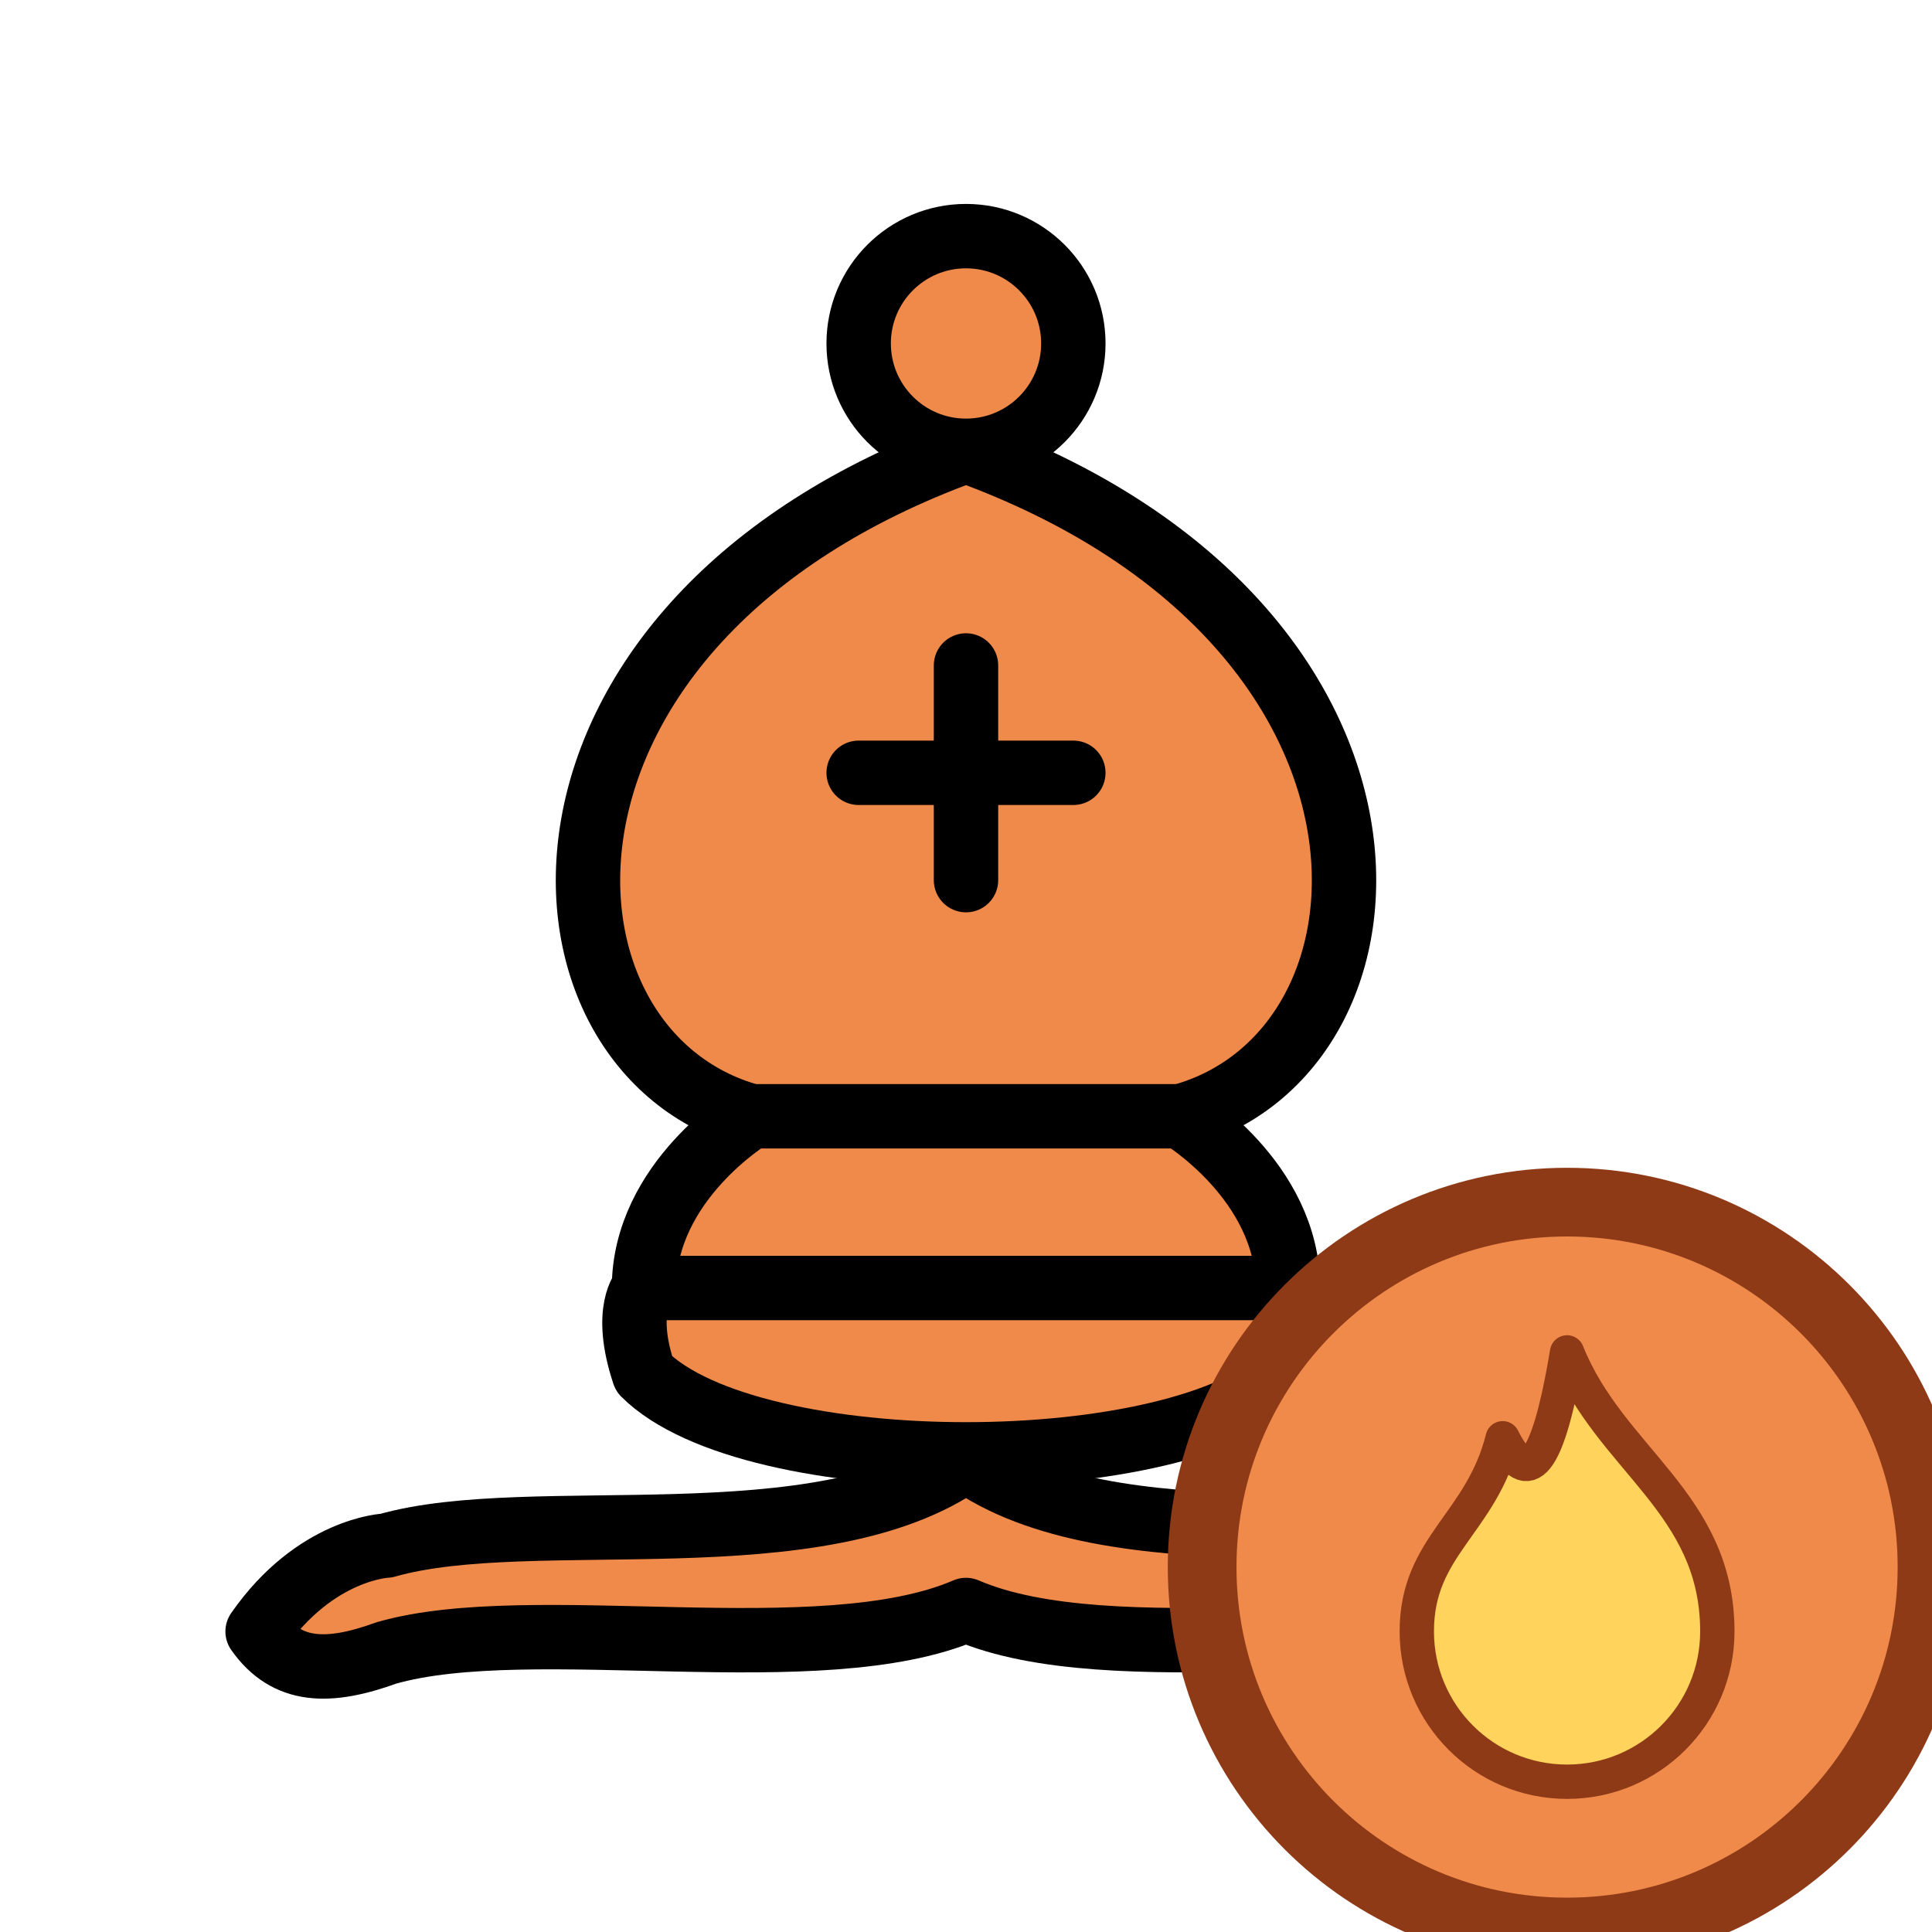
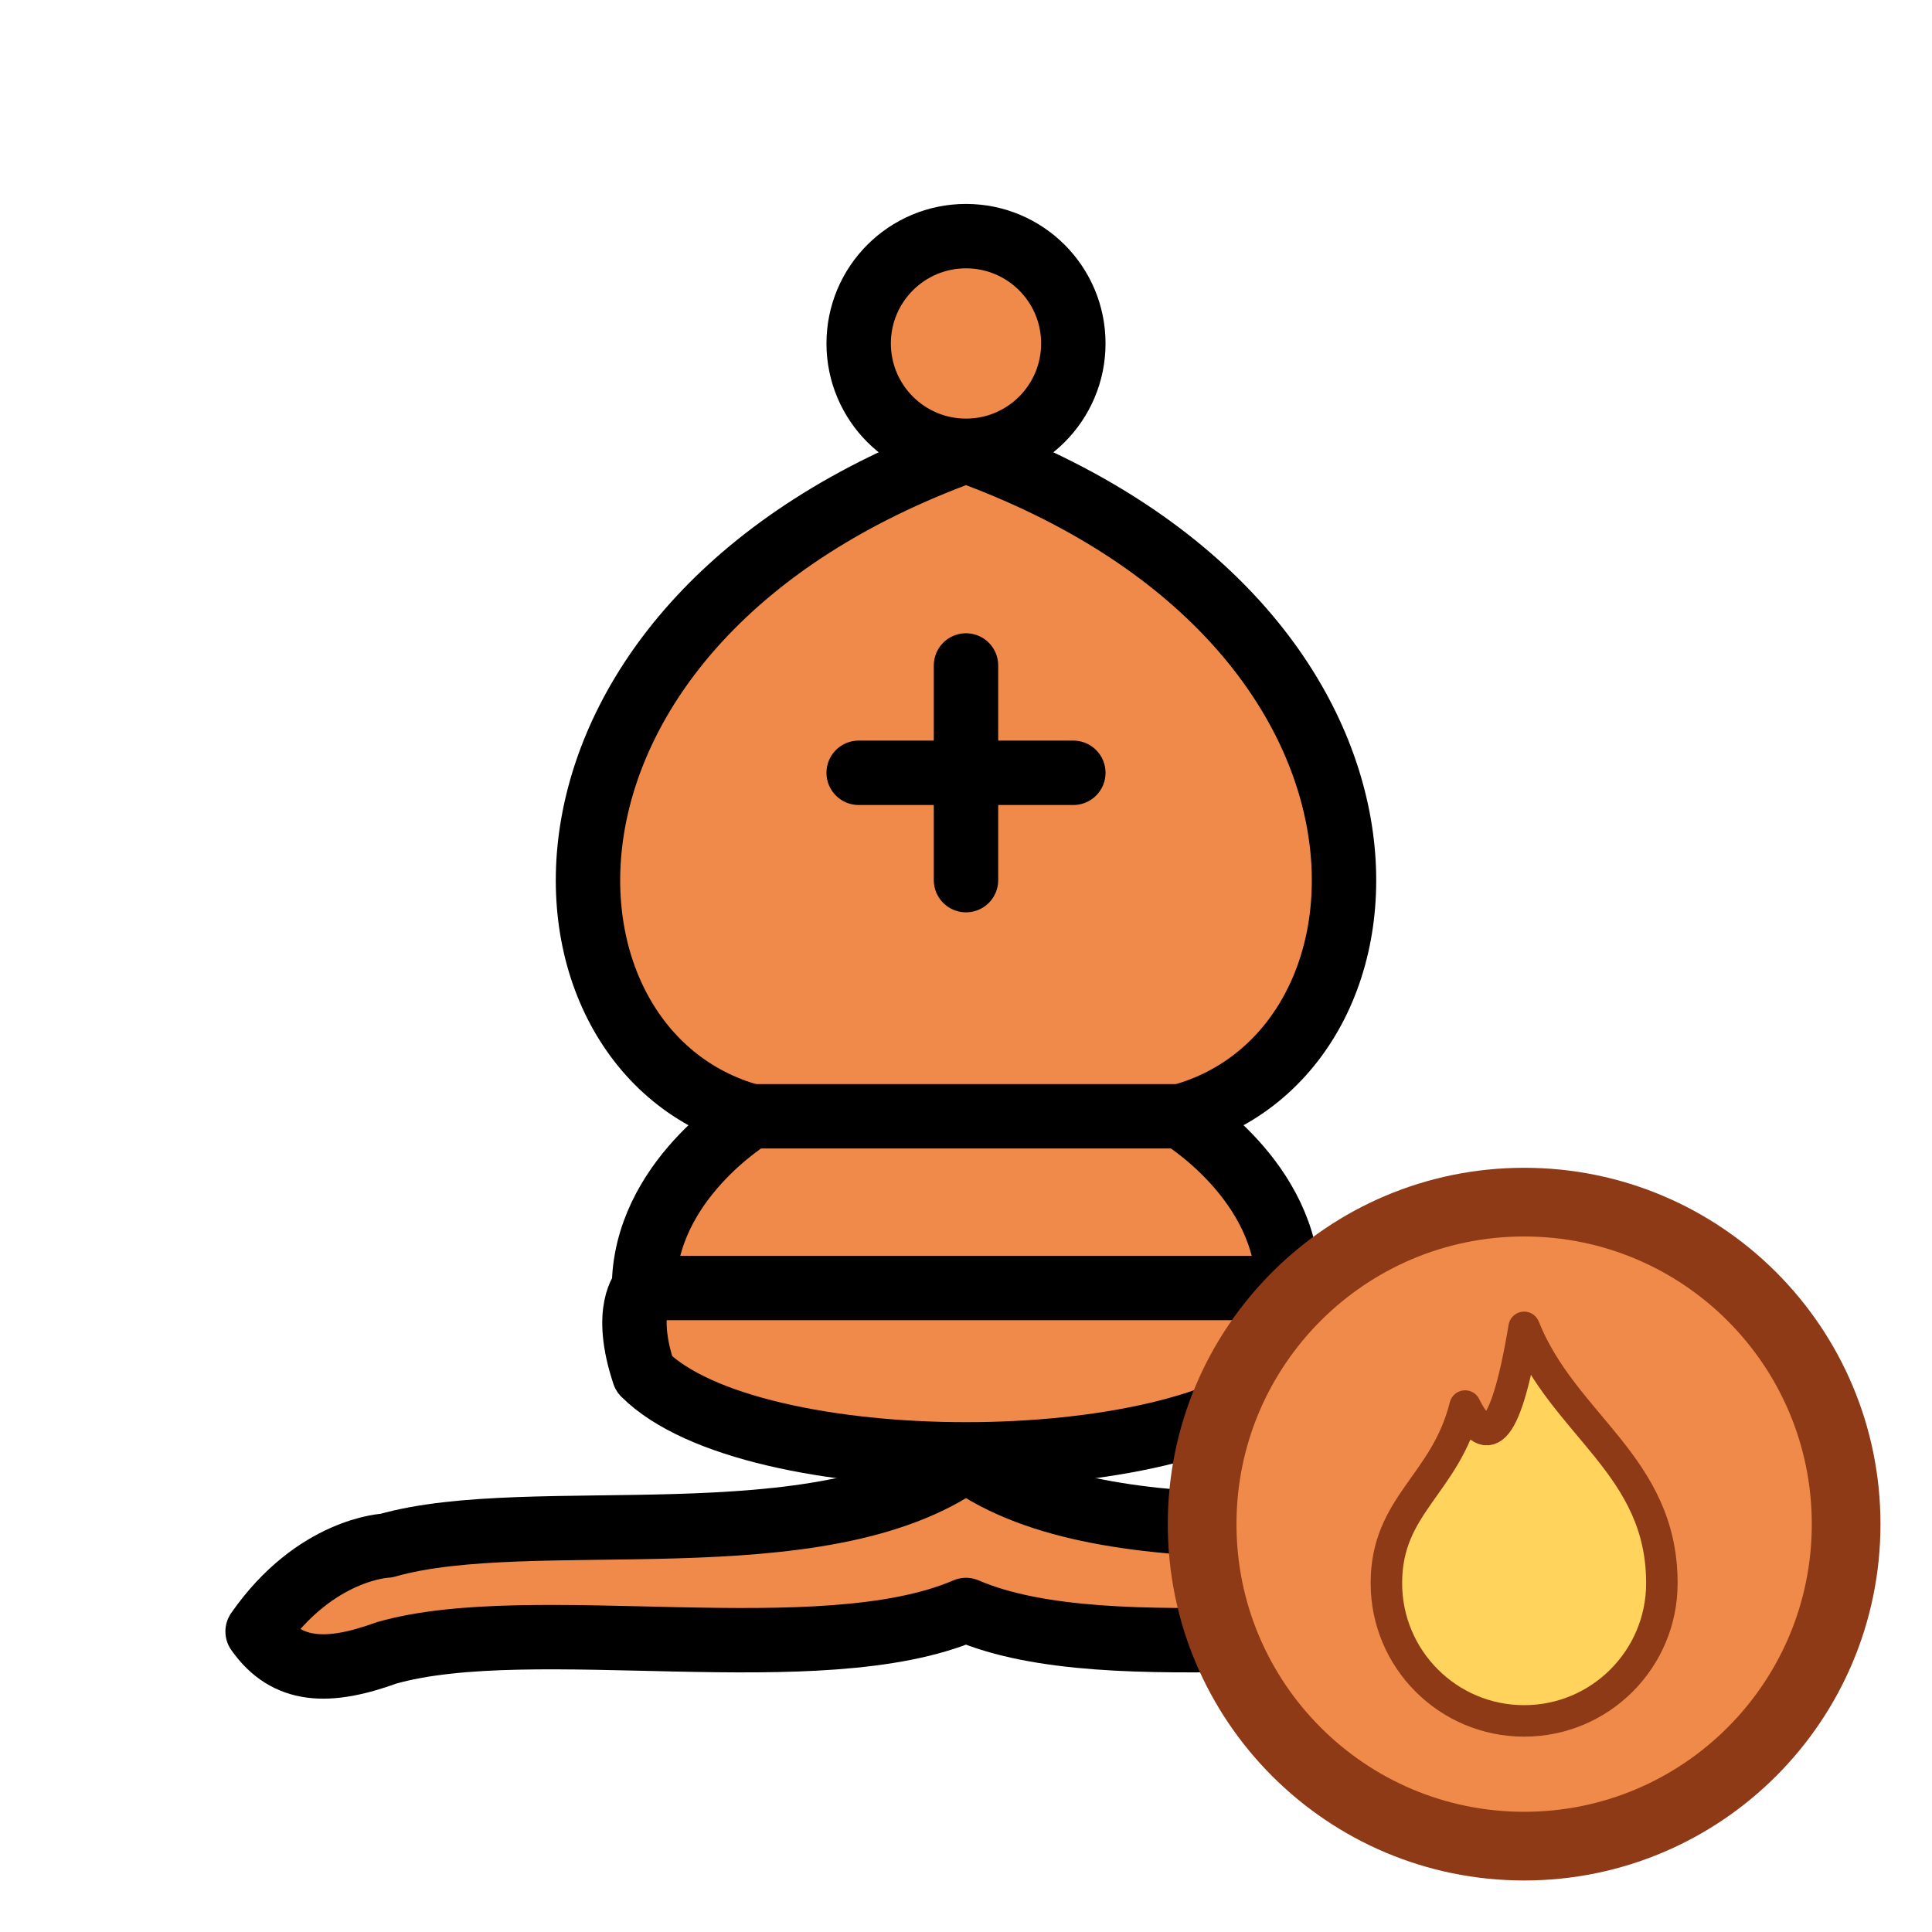
<svg xmlns="http://www.w3.org/2000/svg" width="45" height="45" viewBox="0 0 45 45">
  <g fill="none" fill-rule="evenodd" stroke="#000" stroke-linecap="round" stroke-linejoin="round" stroke-width="1.5">
    <g fill="#F08A4B" stroke-linecap="butt">
      <path d="M9 36c3.39-.97 10.11.43 13.5-2 3.39 2.43 10.11 1.03 13.5 2 0 0 1.65.54 3 2-.68.97-1.65.99-3 .5-3.39-.97-10.11.46-13.5-1-3.39 1.46-10.11.03-13.5 1-1.35.49-2.32.47-3-.5 1.35-1.94 3-2 3-2z" />
      <path d="M15 32c2.5 2.5 12.5 2.5 15 0 .5-1.5 0-2 0-2 0-2.5-2.5-4-2.5-4 5.5-1.5 6-11.5-5-15.5-11 4-10.5 14-5 15.5 0 0-2.5 1.5-2.5 4 0 0-.5.5 0 2z" />
      <path d="M25 8a2.5 2.5 0 1 1-5 0 2.5 2.5 0 1 1 5 0z" />
    </g>
    <path stroke-linejoin="miter" d="M17.5 26h10M15 30h15m-7.5-14.5v5M20 18h5" />
  </g>
-   <circle cx="36.5" cy="36.5" r="8.5" fill="#F08A4B" stroke="#8E3A17" stroke-width="1.6" />
-   <svg x="30.5" y="30.5" width="12" height="12" viewBox="0 0 24 24">
+   <circle cx="35.5" cy="35.5" r="7.5" fill="#F08A4B" stroke="#8E3A17" stroke-width="1.6" />
+   <svg x="30" y="30" width="11" height="11" viewBox="0 0 24 24">
    <path d="M12 2 C14 7 19 9 19 15 A7 7 0 0 1 5 15 C5 11 8 10 9 6 C10 8 11 8 12 2 Z" fill="#FFD35C" stroke="#8E3A17" stroke-width="1.6" stroke-linejoin="round" stroke-linecap="round" />
  </svg>
</svg>
